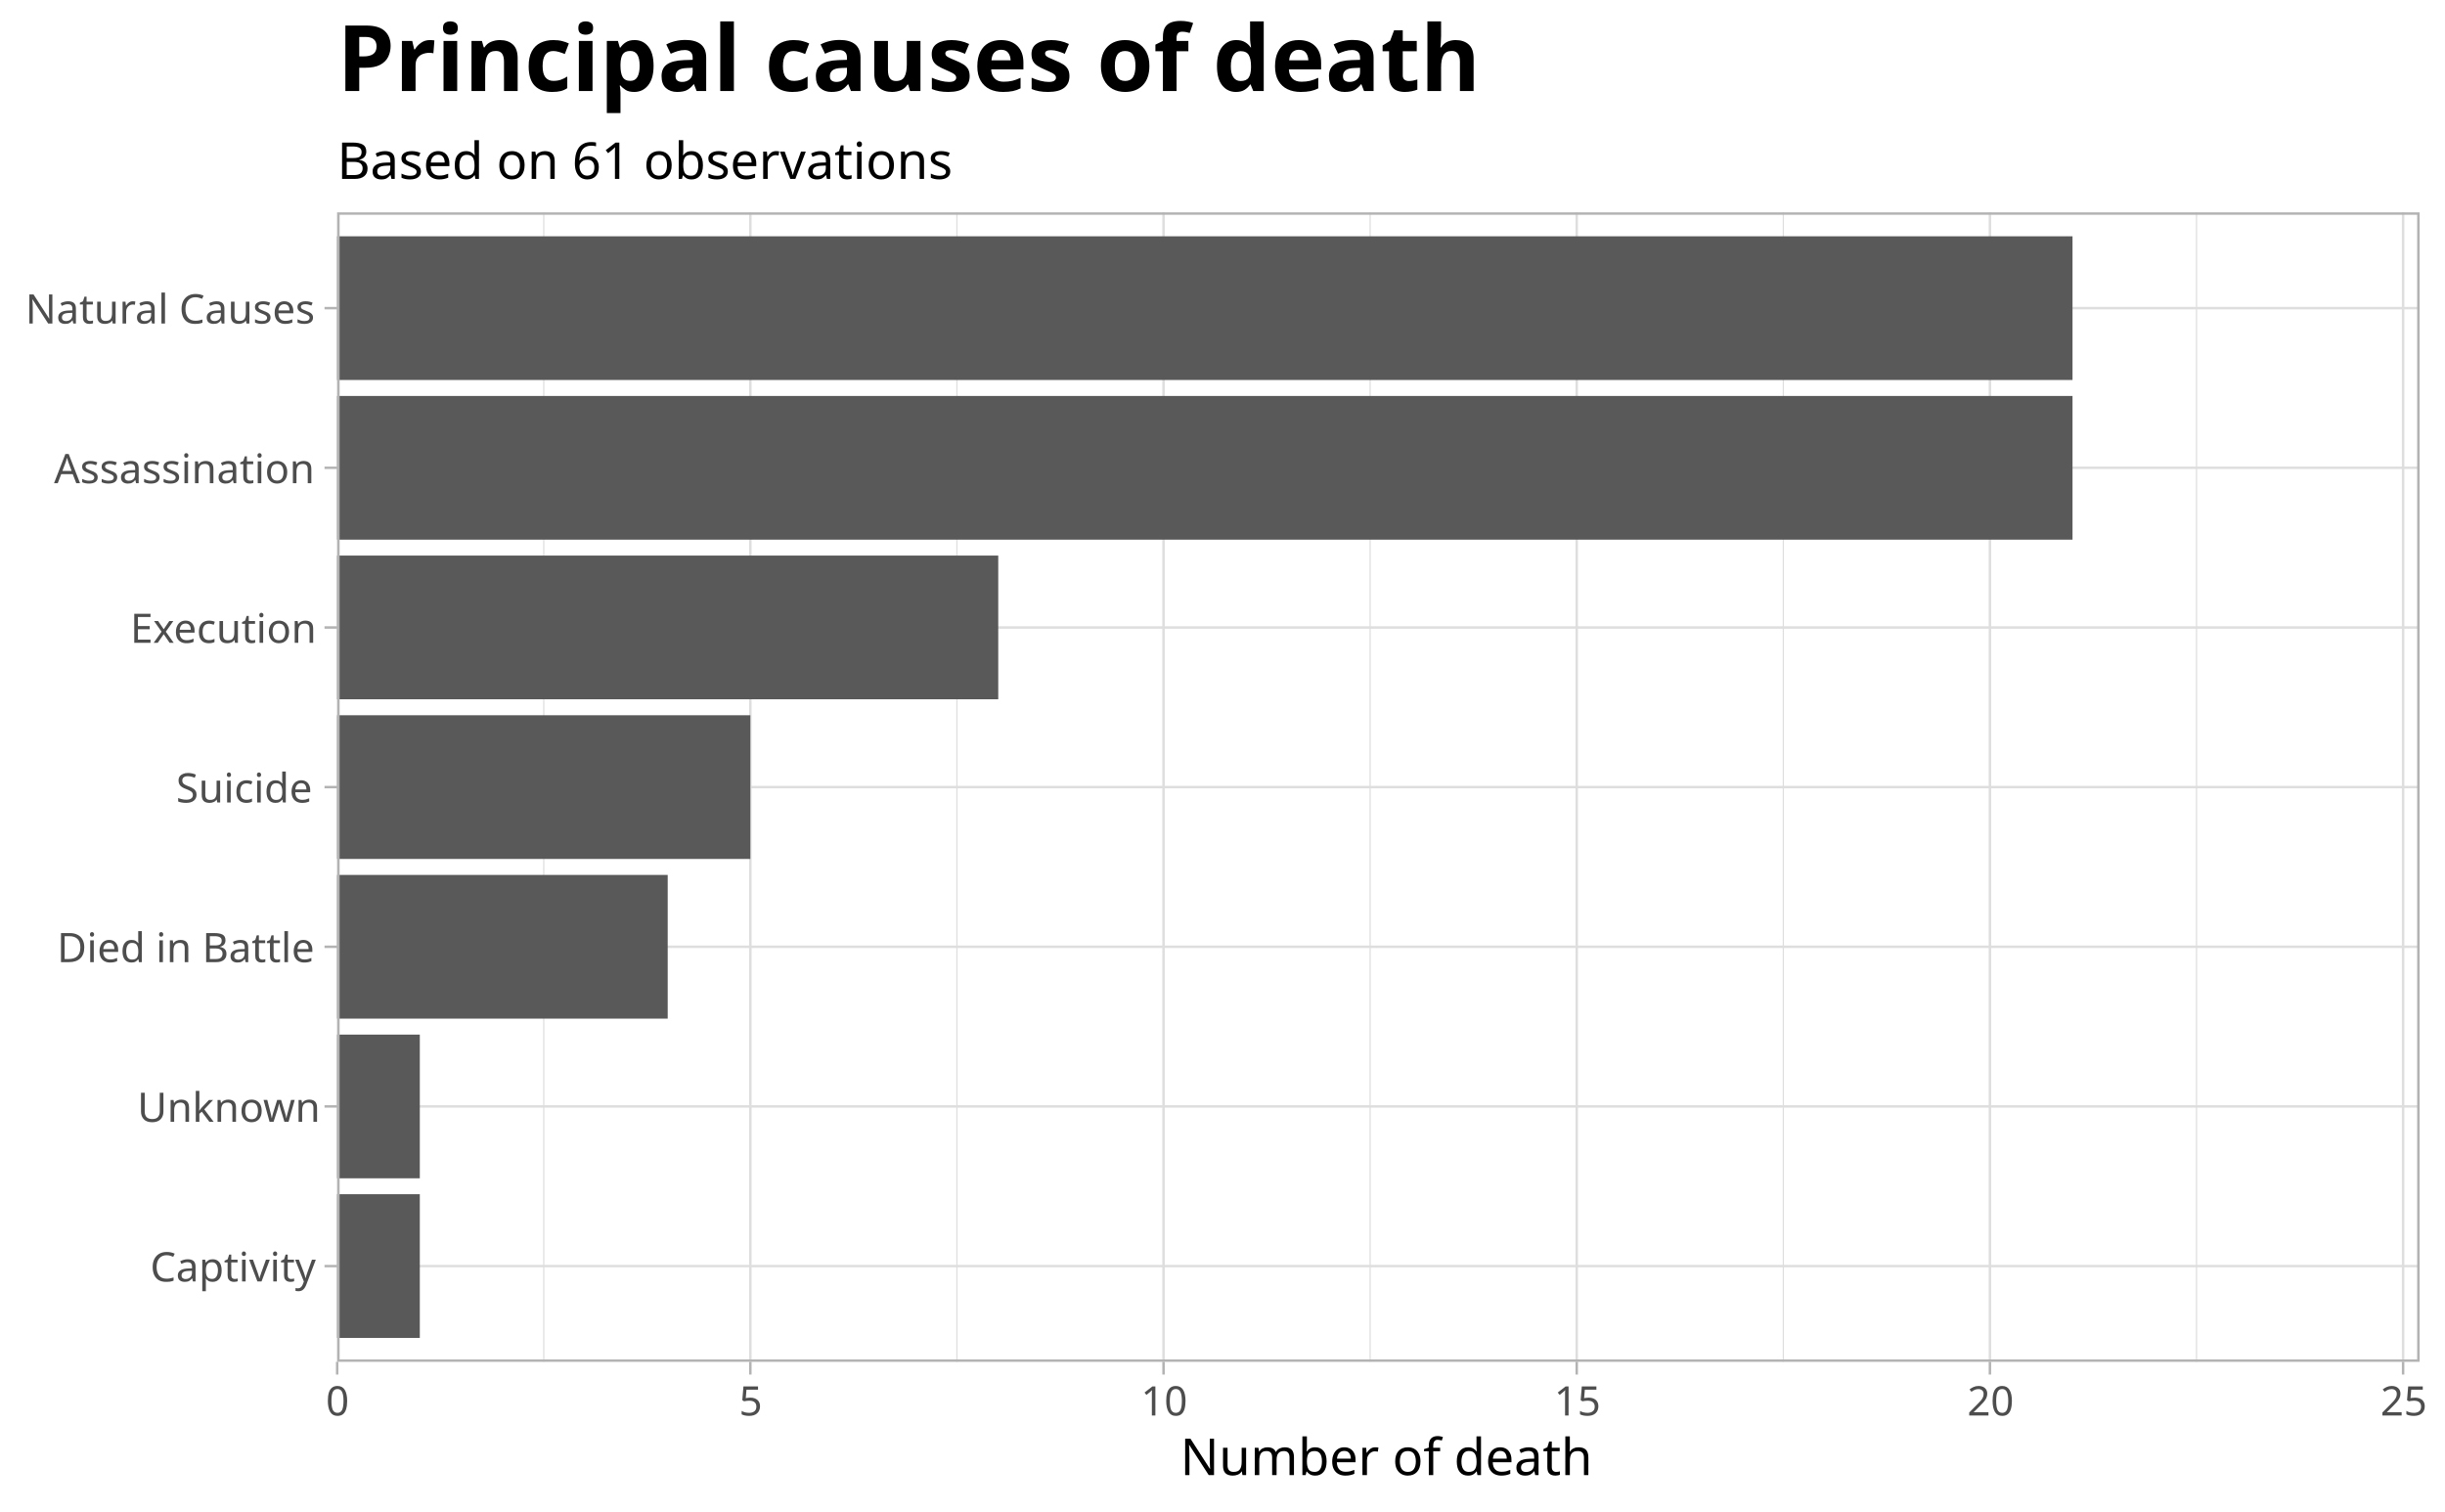
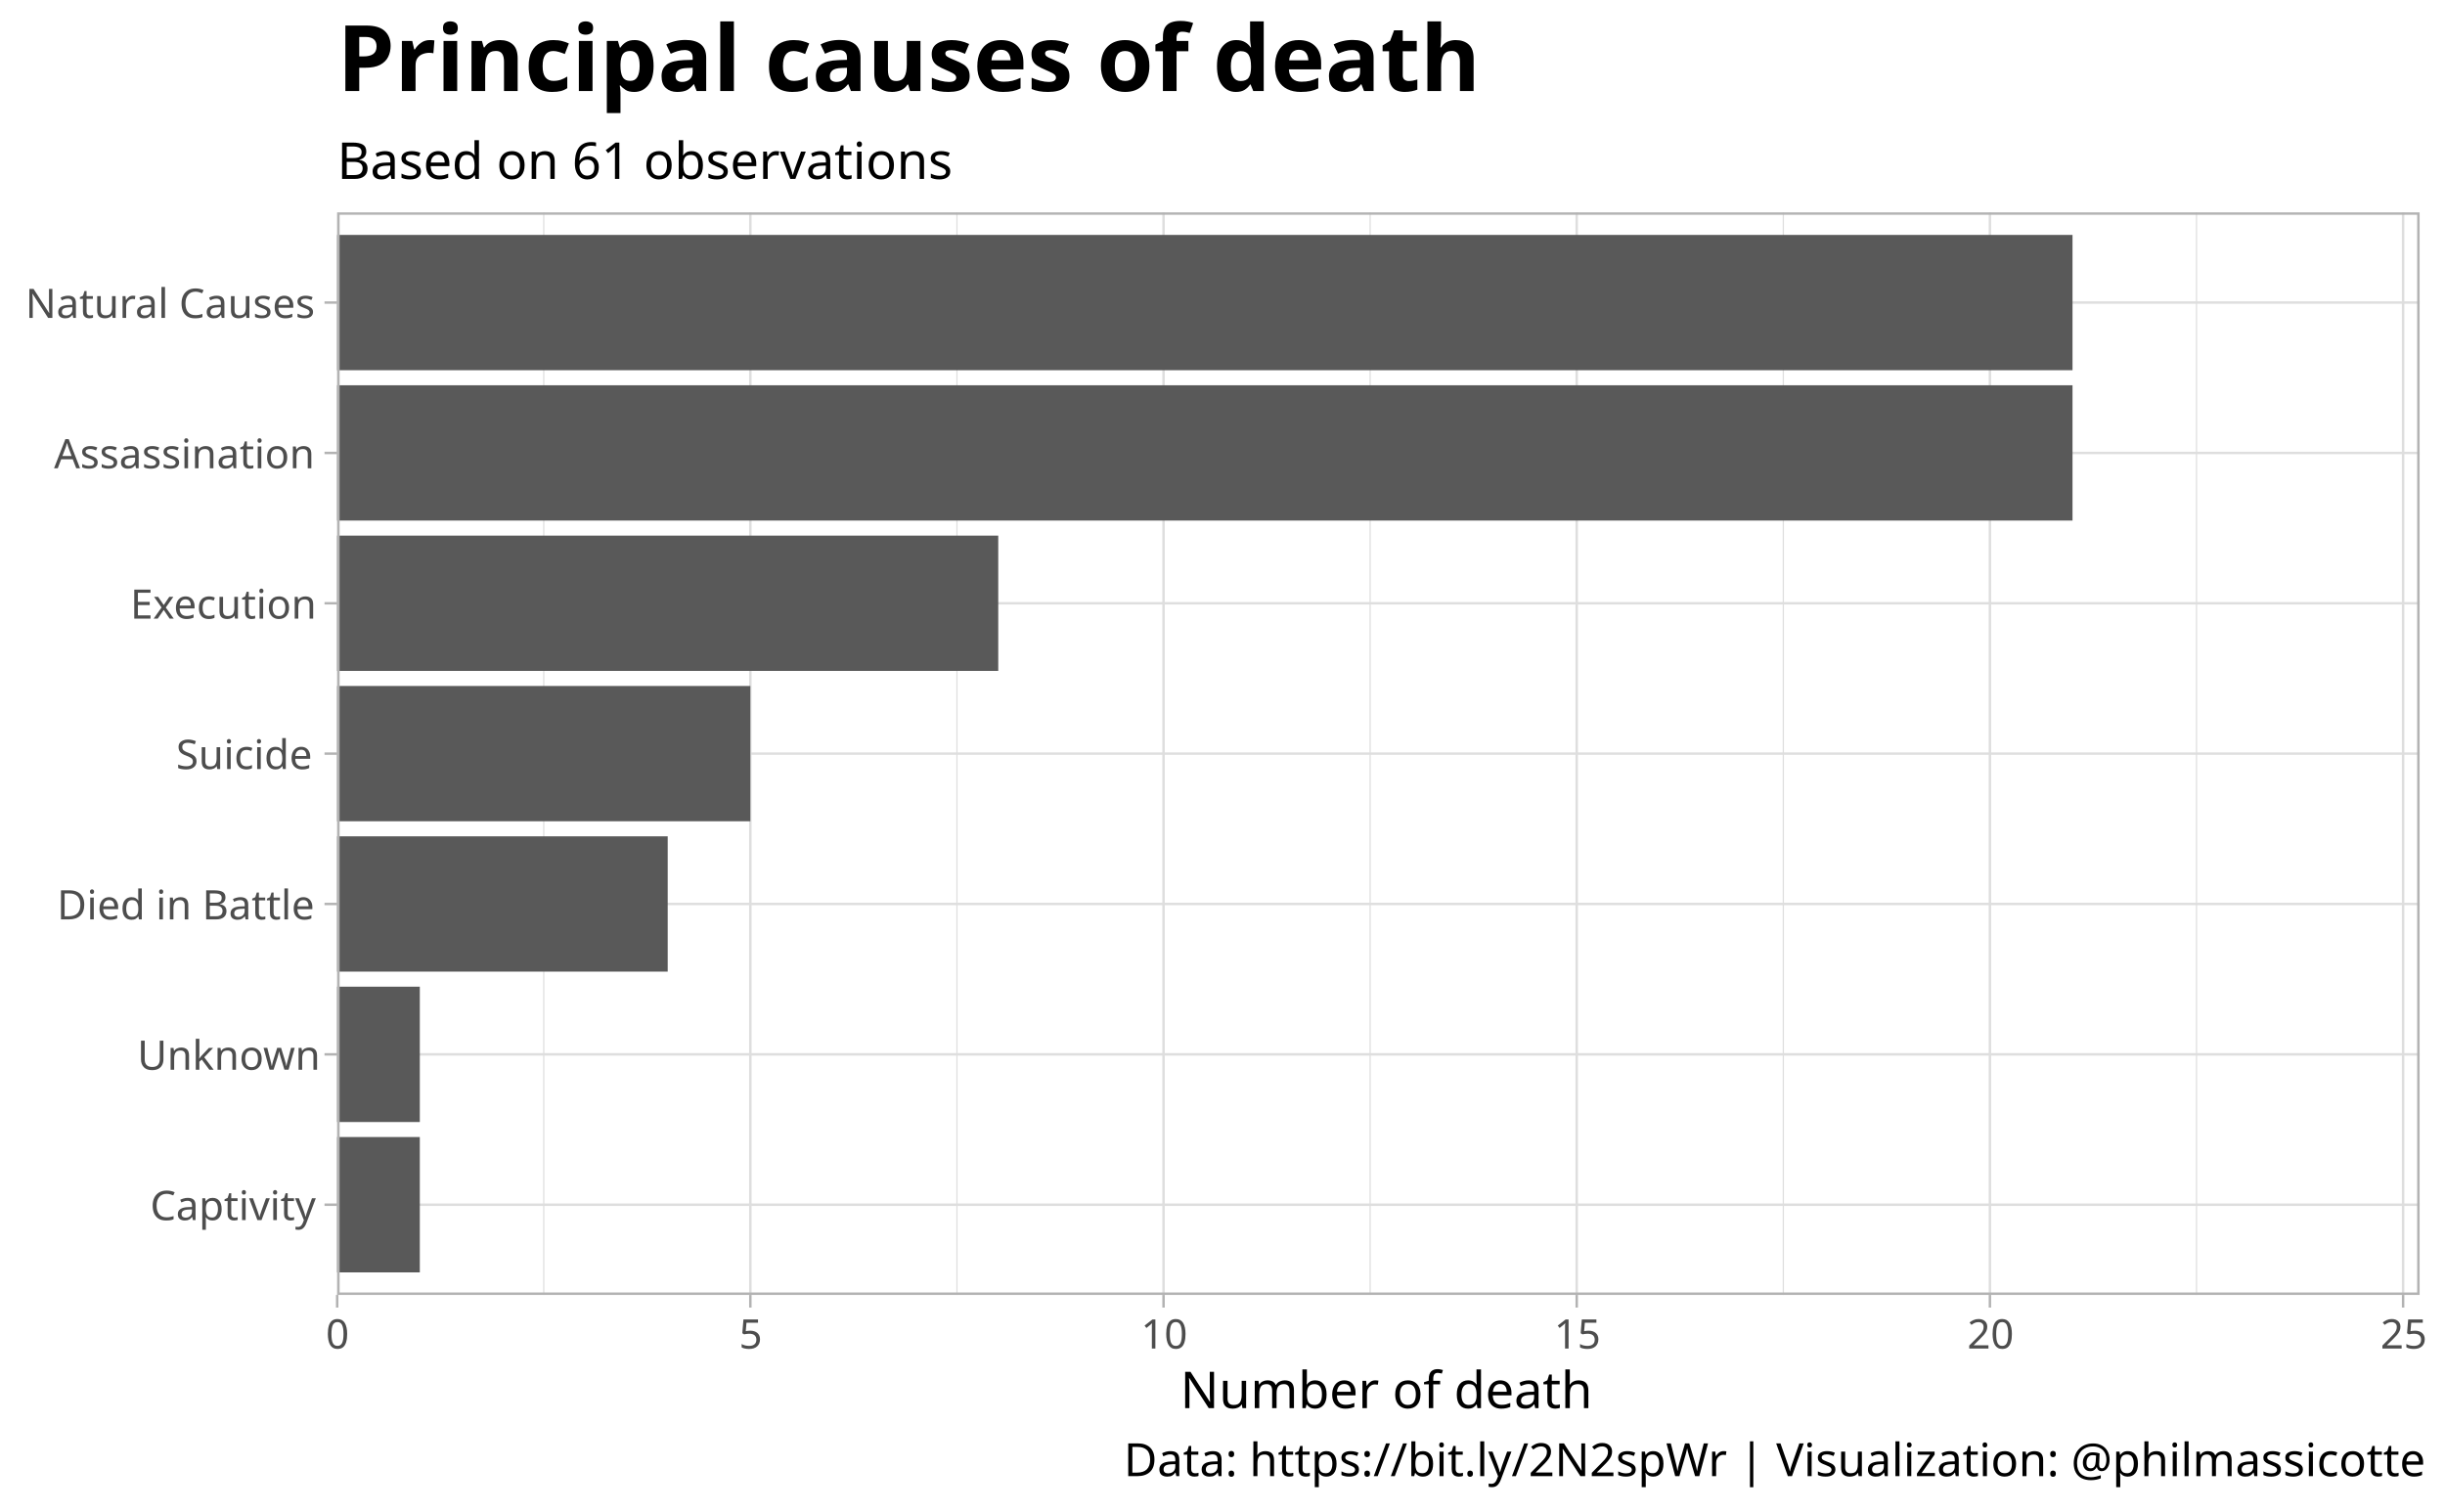
<svg xmlns="http://www.w3.org/2000/svg" viewBox="0 0 576.00 355.97">
  <defs>
    <style type="text/css">
    line, polyline, polygon, path, rect, circle {
      fill: none;
      stroke: #000000;
      stroke-linecap: round;
      stroke-linejoin: round;
      stroke-miterlimit: 10.00;
    }
  </style>
  </defs>
  <rect width="100%" height="100%" style="stroke: none; fill: #FFFFFF;" />
  <rect x="0.00" y="0.00" width="576.00" height="355.97" style="stroke-width: 1.16; stroke: #FFFFFF; fill: #FFFFFF;" />
  <defs>
-     <clipPath id="cpNzkuNDN8NTcwLjAyfDMyMC44M3w1MC4wMg==">
-       <rect x="79.43" y="50.02" width="490.59" height="270.81" />
+     <clipPath id="cpNzkuNDN8NTcwLjAyfDMwNS4wNnw1MC4wMg==">
+       <rect x="79.43" y="50.02" width="490.59" height="255.04" />
    </clipPath>
  </defs>
-   <rect x="79.43" y="50.02" width="490.59" height="270.81" style="stroke-width: 1.16; stroke: none; fill: #FFFFFF;" clip-path="url(#cpNzkuNDN8NTcwLjAyfDMyMC44M3w1MC4wMg==)" />
-   <polyline points="128.10,320.83 128.10,50.02 " style="stroke-width: 0.29; stroke: #DEDEDE; stroke-linecap: butt;" clip-path="url(#cpNzkuNDN8NTcwLjAyfDMyMC44M3w1MC4wMg==)" />
-   <polyline points="225.44,320.83 225.44,50.02 " style="stroke-width: 0.29; stroke: #DEDEDE; stroke-linecap: butt;" clip-path="url(#cpNzkuNDN8NTcwLjAyfDMyMC44M3w1MC4wMg==)" />
-   <polyline points="322.78,320.83 322.78,50.02 " style="stroke-width: 0.29; stroke: #DEDEDE; stroke-linecap: butt;" clip-path="url(#cpNzkuNDN8NTcwLjAyfDMyMC44M3w1MC4wMg==)" />
-   <polyline points="420.12,320.83 420.12,50.02 " style="stroke-width: 0.29; stroke: #DEDEDE; stroke-linecap: butt;" clip-path="url(#cpNzkuNDN8NTcwLjAyfDMyMC44M3w1MC4wMg==)" />
-   <polyline points="517.46,320.83 517.46,50.02 " style="stroke-width: 0.29; stroke: #DEDEDE; stroke-linecap: butt;" clip-path="url(#cpNzkuNDN8NTcwLjAyfDMyMC44M3w1MC4wMg==)" />
-   <polyline points="79.43,298.27 570.02,298.27 " style="stroke-width: 0.58; stroke: #DEDEDE; stroke-linecap: butt;" clip-path="url(#cpNzkuNDN8NTcwLjAyfDMyMC44M3w1MC4wMg==)" />
-   <polyline points="79.43,260.65 570.02,260.65 " style="stroke-width: 0.58; stroke: #DEDEDE; stroke-linecap: butt;" clip-path="url(#cpNzkuNDN8NTcwLjAyfDMyMC44M3w1MC4wMg==)" />
-   <polyline points="79.43,223.04 570.02,223.04 " style="stroke-width: 0.58; stroke: #DEDEDE; stroke-linecap: butt;" clip-path="url(#cpNzkuNDN8NTcwLjAyfDMyMC44M3w1MC4wMg==)" />
-   <polyline points="79.43,185.43 570.02,185.43 " style="stroke-width: 0.58; stroke: #DEDEDE; stroke-linecap: butt;" clip-path="url(#cpNzkuNDN8NTcwLjAyfDMyMC44M3w1MC4wMg==)" />
-   <polyline points="79.43,147.82 570.02,147.82 " style="stroke-width: 0.58; stroke: #DEDEDE; stroke-linecap: butt;" clip-path="url(#cpNzkuNDN8NTcwLjAyfDMyMC44M3w1MC4wMg==)" />
-   <polyline points="79.43,110.20 570.02,110.20 " style="stroke-width: 0.58; stroke: #DEDEDE; stroke-linecap: butt;" clip-path="url(#cpNzkuNDN8NTcwLjAyfDMyMC44M3w1MC4wMg==)" />
-   <polyline points="79.43,72.59 570.02,72.59 " style="stroke-width: 0.58; stroke: #DEDEDE; stroke-linecap: butt;" clip-path="url(#cpNzkuNDN8NTcwLjAyfDMyMC44M3w1MC4wMg==)" />
-   <polyline points="79.43,320.83 79.43,50.02 " style="stroke-width: 0.58; stroke: #DEDEDE; stroke-linecap: butt;" clip-path="url(#cpNzkuNDN8NTcwLjAyfDMyMC44M3w1MC4wMg==)" />
-   <polyline points="176.77,320.83 176.77,50.02 " style="stroke-width: 0.58; stroke: #DEDEDE; stroke-linecap: butt;" clip-path="url(#cpNzkuNDN8NTcwLjAyfDMyMC44M3w1MC4wMg==)" />
-   <polyline points="274.11,320.83 274.11,50.02 " style="stroke-width: 0.58; stroke: #DEDEDE; stroke-linecap: butt;" clip-path="url(#cpNzkuNDN8NTcwLjAyfDMyMC44M3w1MC4wMg==)" />
-   <polyline points="371.45,320.83 371.45,50.02 " style="stroke-width: 0.58; stroke: #DEDEDE; stroke-linecap: butt;" clip-path="url(#cpNzkuNDN8NTcwLjAyfDMyMC44M3w1MC4wMg==)" />
-   <polyline points="468.79,320.83 468.79,50.02 " style="stroke-width: 0.58; stroke: #DEDEDE; stroke-linecap: butt;" clip-path="url(#cpNzkuNDN8NTcwLjAyfDMyMC44M3w1MC4wMg==)" />
-   <polyline points="566.13,320.83 566.13,50.02 " style="stroke-width: 0.58; stroke: #DEDEDE; stroke-linecap: butt;" clip-path="url(#cpNzkuNDN8NTcwLjAyfDMyMC44M3w1MC4wMg==)" />
-   <rect x="79.43" y="281.34" width="19.47" height="33.85" style="stroke-width: 1.07; stroke: none; stroke-linecap: square; stroke-linejoin: miter; fill: #595959;" clip-path="url(#cpNzkuNDN8NTcwLjAyfDMyMC44M3w1MC4wMg==)" />
-   <rect x="79.43" y="243.73" width="19.47" height="33.85" style="stroke-width: 1.07; stroke: none; stroke-linecap: square; stroke-linejoin: miter; fill: #595959;" clip-path="url(#cpNzkuNDN8NTcwLjAyfDMyMC44M3w1MC4wMg==)" />
-   <rect x="79.43" y="206.12" width="77.87" height="33.85" style="stroke-width: 1.07; stroke: none; stroke-linecap: square; stroke-linejoin: miter; fill: #595959;" clip-path="url(#cpNzkuNDN8NTcwLjAyfDMyMC44M3w1MC4wMg==)" />
-   <rect x="79.43" y="168.50" width="97.34" height="33.85" style="stroke-width: 1.07; stroke: none; stroke-linecap: square; stroke-linejoin: miter; fill: #595959;" clip-path="url(#cpNzkuNDN8NTcwLjAyfDMyMC44M3w1MC4wMg==)" />
-   <rect x="79.43" y="130.89" width="155.74" height="33.85" style="stroke-width: 1.07; stroke: none; stroke-linecap: square; stroke-linejoin: miter; fill: #595959;" clip-path="url(#cpNzkuNDN8NTcwLjAyfDMyMC44M3w1MC4wMg==)" />
-   <rect x="79.43" y="93.28" width="408.82" height="33.85" style="stroke-width: 1.07; stroke: none; stroke-linecap: square; stroke-linejoin: miter; fill: #595959;" clip-path="url(#cpNzkuNDN8NTcwLjAyfDMyMC44M3w1MC4wMg==)" />
-   <rect x="79.43" y="55.67" width="408.82" height="33.85" style="stroke-width: 1.07; stroke: none; stroke-linecap: square; stroke-linejoin: miter; fill: #595959;" clip-path="url(#cpNzkuNDN8NTcwLjAyfDMyMC44M3w1MC4wMg==)" />
-   <rect x="79.43" y="50.02" width="490.59" height="270.81" style="stroke-width: 1.16; stroke: #B3B3B3;" clip-path="url(#cpNzkuNDN8NTcwLjAyfDMyMC44M3w1MC4wMg==)" />
+   <rect x="79.43" y="50.02" width="490.59" height="255.04" style="stroke-width: 1.16; stroke: none; fill: #FFFFFF;" clip-path="url(#cpNzkuNDN8NTcwLjAyfDMwNS4wNnw1MC4wMg==)" />
+   <polyline points="128.10,305.06 128.10,50.02 " style="stroke-width: 0.29; stroke: #DEDEDE; stroke-linecap: butt;" clip-path="url(#cpNzkuNDN8NTcwLjAyfDMwNS4wNnw1MC4wMg==)" />
+   <polyline points="225.44,305.06 225.44,50.02 " style="stroke-width: 0.29; stroke: #DEDEDE; stroke-linecap: butt;" clip-path="url(#cpNzkuNDN8NTcwLjAyfDMwNS4wNnw1MC4wMg==)" />
+   <polyline points="322.78,305.06 322.78,50.02 " style="stroke-width: 0.29; stroke: #DEDEDE; stroke-linecap: butt;" clip-path="url(#cpNzkuNDN8NTcwLjAyfDMwNS4wNnw1MC4wMg==)" />
+   <polyline points="420.12,305.06 420.12,50.02 " style="stroke-width: 0.29; stroke: #DEDEDE; stroke-linecap: butt;" clip-path="url(#cpNzkuNDN8NTcwLjAyfDMwNS4wNnw1MC4wMg==)" />
+   <polyline points="517.46,305.06 517.46,50.02 " style="stroke-width: 0.29; stroke: #DEDEDE; stroke-linecap: butt;" clip-path="url(#cpNzkuNDN8NTcwLjAyfDMwNS4wNnw1MC4wMg==)" />
+   <polyline points="79.43,283.81 570.02,283.81 " style="stroke-width: 0.58; stroke: #DEDEDE; stroke-linecap: butt;" clip-path="url(#cpNzkuNDN8NTcwLjAyfDMwNS4wNnw1MC4wMg==)" />
+   <polyline points="79.43,248.39 570.02,248.39 " style="stroke-width: 0.58; stroke: #DEDEDE; stroke-linecap: butt;" clip-path="url(#cpNzkuNDN8NTcwLjAyfDMwNS4wNnw1MC4wMg==)" />
+   <polyline points="79.43,212.96 570.02,212.96 " style="stroke-width: 0.58; stroke: #DEDEDE; stroke-linecap: butt;" clip-path="url(#cpNzkuNDN8NTcwLjAyfDMwNS4wNnw1MC4wMg==)" />
+   <polyline points="79.43,177.54 570.02,177.54 " style="stroke-width: 0.58; stroke: #DEDEDE; stroke-linecap: butt;" clip-path="url(#cpNzkuNDN8NTcwLjAyfDMwNS4wNnw1MC4wMg==)" />
+   <polyline points="79.43,142.12 570.02,142.12 " style="stroke-width: 0.58; stroke: #DEDEDE; stroke-linecap: butt;" clip-path="url(#cpNzkuNDN8NTcwLjAyfDMwNS4wNnw1MC4wMg==)" />
+   <polyline points="79.43,106.70 570.02,106.70 " style="stroke-width: 0.58; stroke: #DEDEDE; stroke-linecap: butt;" clip-path="url(#cpNzkuNDN8NTcwLjAyfDMwNS4wNnw1MC4wMg==)" />
+   <polyline points="79.43,71.28 570.02,71.28 " style="stroke-width: 0.58; stroke: #DEDEDE; stroke-linecap: butt;" clip-path="url(#cpNzkuNDN8NTcwLjAyfDMwNS4wNnw1MC4wMg==)" />
+   <polyline points="79.43,305.06 79.43,50.02 " style="stroke-width: 0.58; stroke: #DEDEDE; stroke-linecap: butt;" clip-path="url(#cpNzkuNDN8NTcwLjAyfDMwNS4wNnw1MC4wMg==)" />
+   <polyline points="176.77,305.06 176.77,50.02 " style="stroke-width: 0.58; stroke: #DEDEDE; stroke-linecap: butt;" clip-path="url(#cpNzkuNDN8NTcwLjAyfDMwNS4wNnw1MC4wMg==)" />
+   <polyline points="274.11,305.06 274.11,50.02 " style="stroke-width: 0.58; stroke: #DEDEDE; stroke-linecap: butt;" clip-path="url(#cpNzkuNDN8NTcwLjAyfDMwNS4wNnw1MC4wMg==)" />
+   <polyline points="371.45,305.06 371.45,50.02 " style="stroke-width: 0.58; stroke: #DEDEDE; stroke-linecap: butt;" clip-path="url(#cpNzkuNDN8NTcwLjAyfDMwNS4wNnw1MC4wMg==)" />
+   <polyline points="468.79,305.06 468.79,50.02 " style="stroke-width: 0.58; stroke: #DEDEDE; stroke-linecap: butt;" clip-path="url(#cpNzkuNDN8NTcwLjAyfDMwNS4wNnw1MC4wMg==)" />
+   <polyline points="566.13,305.06 566.13,50.02 " style="stroke-width: 0.58; stroke: #DEDEDE; stroke-linecap: butt;" clip-path="url(#cpNzkuNDN8NTcwLjAyfDMwNS4wNnw1MC4wMg==)" />
+   <rect x="79.43" y="267.87" width="19.47" height="31.88" style="stroke-width: 1.07; stroke: none; stroke-linecap: square; stroke-linejoin: miter; fill: #595959;" clip-path="url(#cpNzkuNDN8NTcwLjAyfDMwNS4wNnw1MC4wMg==)" />
+   <rect x="79.43" y="232.45" width="19.47" height="31.88" style="stroke-width: 1.07; stroke: none; stroke-linecap: square; stroke-linejoin: miter; fill: #595959;" clip-path="url(#cpNzkuNDN8NTcwLjAyfDMwNS4wNnw1MC4wMg==)" />
+   <rect x="79.43" y="197.02" width="77.87" height="31.88" style="stroke-width: 1.07; stroke: none; stroke-linecap: square; stroke-linejoin: miter; fill: #595959;" clip-path="url(#cpNzkuNDN8NTcwLjAyfDMwNS4wNnw1MC4wMg==)" />
+   <rect x="79.43" y="161.60" width="97.34" height="31.88" style="stroke-width: 1.07; stroke: none; stroke-linecap: square; stroke-linejoin: miter; fill: #595959;" clip-path="url(#cpNzkuNDN8NTcwLjAyfDMwNS4wNnw1MC4wMg==)" />
+   <rect x="79.43" y="126.18" width="155.74" height="31.88" style="stroke-width: 1.07; stroke: none; stroke-linecap: square; stroke-linejoin: miter; fill: #595959;" clip-path="url(#cpNzkuNDN8NTcwLjAyfDMwNS4wNnw1MC4wMg==)" />
+   <rect x="79.43" y="90.76" width="408.82" height="31.88" style="stroke-width: 1.07; stroke: none; stroke-linecap: square; stroke-linejoin: miter; fill: #595959;" clip-path="url(#cpNzkuNDN8NTcwLjAyfDMwNS4wNnw1MC4wMg==)" />
+   <rect x="79.43" y="55.34" width="408.82" height="31.88" style="stroke-width: 1.07; stroke: none; stroke-linecap: square; stroke-linejoin: miter; fill: #595959;" clip-path="url(#cpNzkuNDN8NTcwLjAyfDMwNS4wNnw1MC4wMg==)" />
+   <rect x="79.43" y="50.02" width="490.59" height="255.04" style="stroke-width: 1.16; stroke: #B3B3B3;" clip-path="url(#cpNzkuNDN8NTcwLjAyfDMwNS4wNnw1MC4wMg==)" />
  <defs>
    <clipPath id="cpMC4wMHw1NzYuMDB8MzU1Ljk3fDAuMDA=">
      <rect x="0.00" y="0.00" width="576.00" height="355.97" />
    </clipPath>
  </defs>
  <g clip-path="url(#cpMC4wMHw1NzYuMDB8MzU1Ljk3fDAuMDA=)">
-     <text x="35.39" y="301.89" style="font-size: 9.60px; fill: #4D4D4D; font-family: Poppins;" textLength="38.66px" lengthAdjust="spacingAndGlyphs">Captivity</text>
+     <text x="35.39" y="287.43" style="font-size: 9.60px; fill: #4D4D4D; font-family: Poppins;" textLength="38.66px" lengthAdjust="spacingAndGlyphs">Captivity</text>
  </g>
  <g clip-path="url(#cpMC4wMHw1NzYuMDB8MzU1Ljk3fDAuMDA=)">
-     <text x="32.36" y="264.28" style="font-size: 9.60px; fill: #4D4D4D; font-family: Poppins;" textLength="41.69px" lengthAdjust="spacingAndGlyphs">Unknown</text>
+     <text x="32.36" y="252.01" style="font-size: 9.60px; fill: #4D4D4D; font-family: Poppins;" textLength="41.69px" lengthAdjust="spacingAndGlyphs">Unknown</text>
  </g>
  <g clip-path="url(#cpMC4wMHw1NzYuMDB8MzU1Ljk3fDAuMDA=)">
-     <text x="13.43" y="226.66" style="font-size: 9.60px; fill: #4D4D4D; font-family: Poppins;" textLength="60.62px" lengthAdjust="spacingAndGlyphs">Died in Battle</text>
+     <text x="13.43" y="216.59" style="font-size: 9.60px; fill: #4D4D4D; font-family: Poppins;" textLength="60.62px" lengthAdjust="spacingAndGlyphs">Died in Battle</text>
  </g>
  <g clip-path="url(#cpMC4wMHw1NzYuMDB8MzU1Ljk3fDAuMDA=)">
-     <text x="41.49" y="189.05" style="font-size: 9.60px; fill: #4D4D4D; font-family: Poppins;" textLength="32.56px" lengthAdjust="spacingAndGlyphs">Suicide</text>
+     <text x="41.49" y="181.17" style="font-size: 9.60px; fill: #4D4D4D; font-family: Poppins;" textLength="32.56px" lengthAdjust="spacingAndGlyphs">Suicide</text>
  </g>
  <g clip-path="url(#cpMC4wMHw1NzYuMDB8MzU1Ljk3fDAuMDA=)">
-     <text x="30.69" y="151.44" style="font-size: 9.60px; fill: #4D4D4D; font-family: Poppins;" textLength="43.37px" lengthAdjust="spacingAndGlyphs">Execution</text>
+     <text x="30.69" y="145.74" style="font-size: 9.60px; fill: #4D4D4D; font-family: Poppins;" textLength="43.37px" lengthAdjust="spacingAndGlyphs">Execution</text>
  </g>
  <g clip-path="url(#cpMC4wMHw1NzYuMDB8MzU1Ljk3fDAuMDA=)">
-     <text x="12.73" y="113.83" style="font-size: 9.60px; fill: #4D4D4D; font-family: Poppins;" textLength="61.33px" lengthAdjust="spacingAndGlyphs">Assassination</text>
+     <text x="12.73" y="110.32" style="font-size: 9.60px; fill: #4D4D4D; font-family: Poppins;" textLength="61.33px" lengthAdjust="spacingAndGlyphs">Assassination</text>
  </g>
  <g clip-path="url(#cpMC4wMHw1NzYuMDB8MzU1Ljk3fDAuMDA=)">
-     <text x="5.98" y="76.21" style="font-size: 9.60px; fill: #4D4D4D; font-family: Poppins;" textLength="68.08px" lengthAdjust="spacingAndGlyphs">Natural Causes</text>
+     <text x="5.98" y="74.90" style="font-size: 9.60px; fill: #4D4D4D; font-family: Poppins;" textLength="68.08px" lengthAdjust="spacingAndGlyphs">Natural Causes</text>
  </g>
-   <polyline points="76.45,298.27 79.43,298.27 " style="stroke-width: 0.58; stroke: #B3B3B3; stroke-linecap: butt;" clip-path="url(#cpMC4wMHw1NzYuMDB8MzU1Ljk3fDAuMDA=)" />
-   <polyline points="76.45,260.65 79.43,260.65 " style="stroke-width: 0.58; stroke: #B3B3B3; stroke-linecap: butt;" clip-path="url(#cpMC4wMHw1NzYuMDB8MzU1Ljk3fDAuMDA=)" />
-   <polyline points="76.45,223.04 79.43,223.04 " style="stroke-width: 0.58; stroke: #B3B3B3; stroke-linecap: butt;" clip-path="url(#cpMC4wMHw1NzYuMDB8MzU1Ljk3fDAuMDA=)" />
-   <polyline points="76.45,185.43 79.43,185.43 " style="stroke-width: 0.58; stroke: #B3B3B3; stroke-linecap: butt;" clip-path="url(#cpMC4wMHw1NzYuMDB8MzU1Ljk3fDAuMDA=)" />
-   <polyline points="76.45,147.82 79.43,147.82 " style="stroke-width: 0.58; stroke: #B3B3B3; stroke-linecap: butt;" clip-path="url(#cpMC4wMHw1NzYuMDB8MzU1Ljk3fDAuMDA=)" />
-   <polyline points="76.45,110.20 79.43,110.20 " style="stroke-width: 0.58; stroke: #B3B3B3; stroke-linecap: butt;" clip-path="url(#cpMC4wMHw1NzYuMDB8MzU1Ljk3fDAuMDA=)" />
-   <polyline points="76.45,72.59 79.43,72.59 " style="stroke-width: 0.58; stroke: #B3B3B3; stroke-linecap: butt;" clip-path="url(#cpMC4wMHw1NzYuMDB8MzU1Ljk3fDAuMDA=)" />
-   <polyline points="79.43,323.82 79.43,320.83 " style="stroke-width: 0.58; stroke: #B3B3B3; stroke-linecap: butt;" clip-path="url(#cpMC4wMHw1NzYuMDB8MzU1Ljk3fDAuMDA=)" />
-   <polyline points="176.77,323.82 176.77,320.83 " style="stroke-width: 0.58; stroke: #B3B3B3; stroke-linecap: butt;" clip-path="url(#cpMC4wMHw1NzYuMDB8MzU1Ljk3fDAuMDA=)" />
-   <polyline points="274.11,323.82 274.11,320.83 " style="stroke-width: 0.58; stroke: #B3B3B3; stroke-linecap: butt;" clip-path="url(#cpMC4wMHw1NzYuMDB8MzU1Ljk3fDAuMDA=)" />
-   <polyline points="371.45,323.82 371.45,320.83 " style="stroke-width: 0.58; stroke: #B3B3B3; stroke-linecap: butt;" clip-path="url(#cpMC4wMHw1NzYuMDB8MzU1Ljk3fDAuMDA=)" />
-   <polyline points="468.79,323.82 468.79,320.83 " style="stroke-width: 0.58; stroke: #B3B3B3; stroke-linecap: butt;" clip-path="url(#cpMC4wMHw1NzYuMDB8MzU1Ljk3fDAuMDA=)" />
-   <polyline points="566.13,323.82 566.13,320.83 " style="stroke-width: 0.58; stroke: #B3B3B3; stroke-linecap: butt;" clip-path="url(#cpMC4wMHw1NzYuMDB8MzU1Ljk3fDAuMDA=)" />
+   <polyline points="76.45,283.81 79.43,283.81 " style="stroke-width: 0.58; stroke: #B3B3B3; stroke-linecap: butt;" clip-path="url(#cpMC4wMHw1NzYuMDB8MzU1Ljk3fDAuMDA=)" />
+   <polyline points="76.45,248.39 79.43,248.39 " style="stroke-width: 0.58; stroke: #B3B3B3; stroke-linecap: butt;" clip-path="url(#cpMC4wMHw1NzYuMDB8MzU1Ljk3fDAuMDA=)" />
+   <polyline points="76.45,212.96 79.43,212.96 " style="stroke-width: 0.58; stroke: #B3B3B3; stroke-linecap: butt;" clip-path="url(#cpMC4wMHw1NzYuMDB8MzU1Ljk3fDAuMDA=)" />
+   <polyline points="76.45,177.54 79.43,177.54 " style="stroke-width: 0.58; stroke: #B3B3B3; stroke-linecap: butt;" clip-path="url(#cpMC4wMHw1NzYuMDB8MzU1Ljk3fDAuMDA=)" />
+   <polyline points="76.45,142.12 79.43,142.12 " style="stroke-width: 0.58; stroke: #B3B3B3; stroke-linecap: butt;" clip-path="url(#cpMC4wMHw1NzYuMDB8MzU1Ljk3fDAuMDA=)" />
+   <polyline points="76.45,106.70 79.43,106.70 " style="stroke-width: 0.58; stroke: #B3B3B3; stroke-linecap: butt;" clip-path="url(#cpMC4wMHw1NzYuMDB8MzU1Ljk3fDAuMDA=)" />
+   <polyline points="76.45,71.28 79.43,71.28 " style="stroke-width: 0.58; stroke: #B3B3B3; stroke-linecap: butt;" clip-path="url(#cpMC4wMHw1NzYuMDB8MzU1Ljk3fDAuMDA=)" />
+   <polyline points="79.43,308.05 79.43,305.06 " style="stroke-width: 0.58; stroke: #B3B3B3; stroke-linecap: butt;" clip-path="url(#cpMC4wMHw1NzYuMDB8MzU1Ljk3fDAuMDA=)" />
+   <polyline points="176.77,308.05 176.77,305.06 " style="stroke-width: 0.58; stroke: #B3B3B3; stroke-linecap: butt;" clip-path="url(#cpMC4wMHw1NzYuMDB8MzU1Ljk3fDAuMDA=)" />
+   <polyline points="274.11,308.05 274.11,305.06 " style="stroke-width: 0.58; stroke: #B3B3B3; stroke-linecap: butt;" clip-path="url(#cpMC4wMHw1NzYuMDB8MzU1Ljk3fDAuMDA=)" />
+   <polyline points="371.45,308.05 371.45,305.06 " style="stroke-width: 0.58; stroke: #B3B3B3; stroke-linecap: butt;" clip-path="url(#cpMC4wMHw1NzYuMDB8MzU1Ljk3fDAuMDA=)" />
+   <polyline points="468.79,308.05 468.79,305.06 " style="stroke-width: 0.58; stroke: #B3B3B3; stroke-linecap: butt;" clip-path="url(#cpMC4wMHw1NzYuMDB8MzU1Ljk3fDAuMDA=)" />
+   <polyline points="566.13,308.05 566.13,305.06 " style="stroke-width: 0.58; stroke: #B3B3B3; stroke-linecap: butt;" clip-path="url(#cpMC4wMHw1NzYuMDB8MzU1Ljk3fDAuMDA=)" />
  <g clip-path="url(#cpMC4wMHw1NzYuMDB8MzU1Ljk3fDAuMDA=)">
-     <text x="76.77" y="333.46" style="font-size: 9.60px; fill: #4D4D4D; font-family: Poppins;" textLength="5.33px" lengthAdjust="spacingAndGlyphs">0</text>
+     <text x="76.77" y="317.69" style="font-size: 9.60px; fill: #4D4D4D; font-family: Poppins;" textLength="5.33px" lengthAdjust="spacingAndGlyphs">0</text>
  </g>
  <g clip-path="url(#cpMC4wMHw1NzYuMDB8MzU1Ljk3fDAuMDA=)">
-     <text x="174.11" y="333.46" style="font-size: 9.60px; fill: #4D4D4D; font-family: Poppins;" textLength="5.33px" lengthAdjust="spacingAndGlyphs">5</text>
+     <text x="174.11" y="317.69" style="font-size: 9.60px; fill: #4D4D4D; font-family: Poppins;" textLength="5.33px" lengthAdjust="spacingAndGlyphs">5</text>
  </g>
  <g clip-path="url(#cpMC4wMHw1NzYuMDB8MzU1Ljk3fDAuMDA=)">
-     <text x="268.78" y="333.46" style="font-size: 9.60px; fill: #4D4D4D; font-family: Poppins;" textLength="10.66px" lengthAdjust="spacingAndGlyphs">10</text>
+     <text x="268.78" y="317.69" style="font-size: 9.60px; fill: #4D4D4D; font-family: Poppins;" textLength="10.66px" lengthAdjust="spacingAndGlyphs">10</text>
  </g>
  <g clip-path="url(#cpMC4wMHw1NzYuMDB8MzU1Ljk3fDAuMDA=)">
-     <text x="366.12" y="333.46" style="font-size: 9.60px; fill: #4D4D4D; font-family: Poppins;" textLength="10.66px" lengthAdjust="spacingAndGlyphs">15</text>
+     <text x="366.12" y="317.69" style="font-size: 9.60px; fill: #4D4D4D; font-family: Poppins;" textLength="10.66px" lengthAdjust="spacingAndGlyphs">15</text>
  </g>
  <g clip-path="url(#cpMC4wMHw1NzYuMDB8MzU1Ljk3fDAuMDA=)">
-     <text x="463.46" y="333.46" style="font-size: 9.60px; fill: #4D4D4D; font-family: Poppins;" textLength="10.66px" lengthAdjust="spacingAndGlyphs">20</text>
+     <text x="463.46" y="317.69" style="font-size: 9.60px; fill: #4D4D4D; font-family: Poppins;" textLength="10.66px" lengthAdjust="spacingAndGlyphs">20</text>
  </g>
  <g clip-path="url(#cpMC4wMHw1NzYuMDB8MzU1Ljk3fDAuMDA=)">
-     <text x="560.80" y="333.46" style="font-size: 9.60px; fill: #4D4D4D; font-family: Poppins;" textLength="10.66px" lengthAdjust="spacingAndGlyphs">25</text>
+     <text x="560.80" y="317.69" style="font-size: 9.60px; fill: #4D4D4D; font-family: Poppins;" textLength="10.66px" lengthAdjust="spacingAndGlyphs">25</text>
  </g>
  <g clip-path="url(#cpMC4wMHw1NzYuMDB8MzU1Ljk3fDAuMDA=)">
-     <text x="278.05" y="347.50" style="font-size: 12.00px; font-family: Poppins;" textLength="93.35px" lengthAdjust="spacingAndGlyphs">Number of death</text>
+     <text x="278.05" y="331.73" style="font-size: 12.00px; font-family: Poppins;" textLength="93.35px" lengthAdjust="spacingAndGlyphs">Number of death</text>
  </g>
  <g clip-path="url(#cpMC4wMHw1NzYuMDB8MzU1Ljk3fDAuMDA=)">
    <text x="79.43" y="42.15" style="font-size: 12.00px; font-family: Poppins;" textLength="142.19px" lengthAdjust="spacingAndGlyphs">Based on 61 observations</text>
  </g>
  <g clip-path="url(#cpMC4wMHw1NzYuMDB8MzU1Ljk3fDAuMDA=)">
    <text x="79.43" y="21.44" style="font-size: 21.60px; font-weight: bold; font-family: Poppins;" textLength="260.49px" lengthAdjust="spacingAndGlyphs">Principal causes of death</text>
  </g>
+   <g clip-path="url(#cpMC4wMHw1NzYuMDB8MzU1Ljk3fDAuMDA=)">
+     <text x="264.75" y="347.75" style="font-size: 10.80px; font-family: Poppins;" textLength="305.27px" lengthAdjust="spacingAndGlyphs">Data: https://bit.ly/2N2spWr | Visualization: @philmassicotte</text>
+   </g>
</svg>
